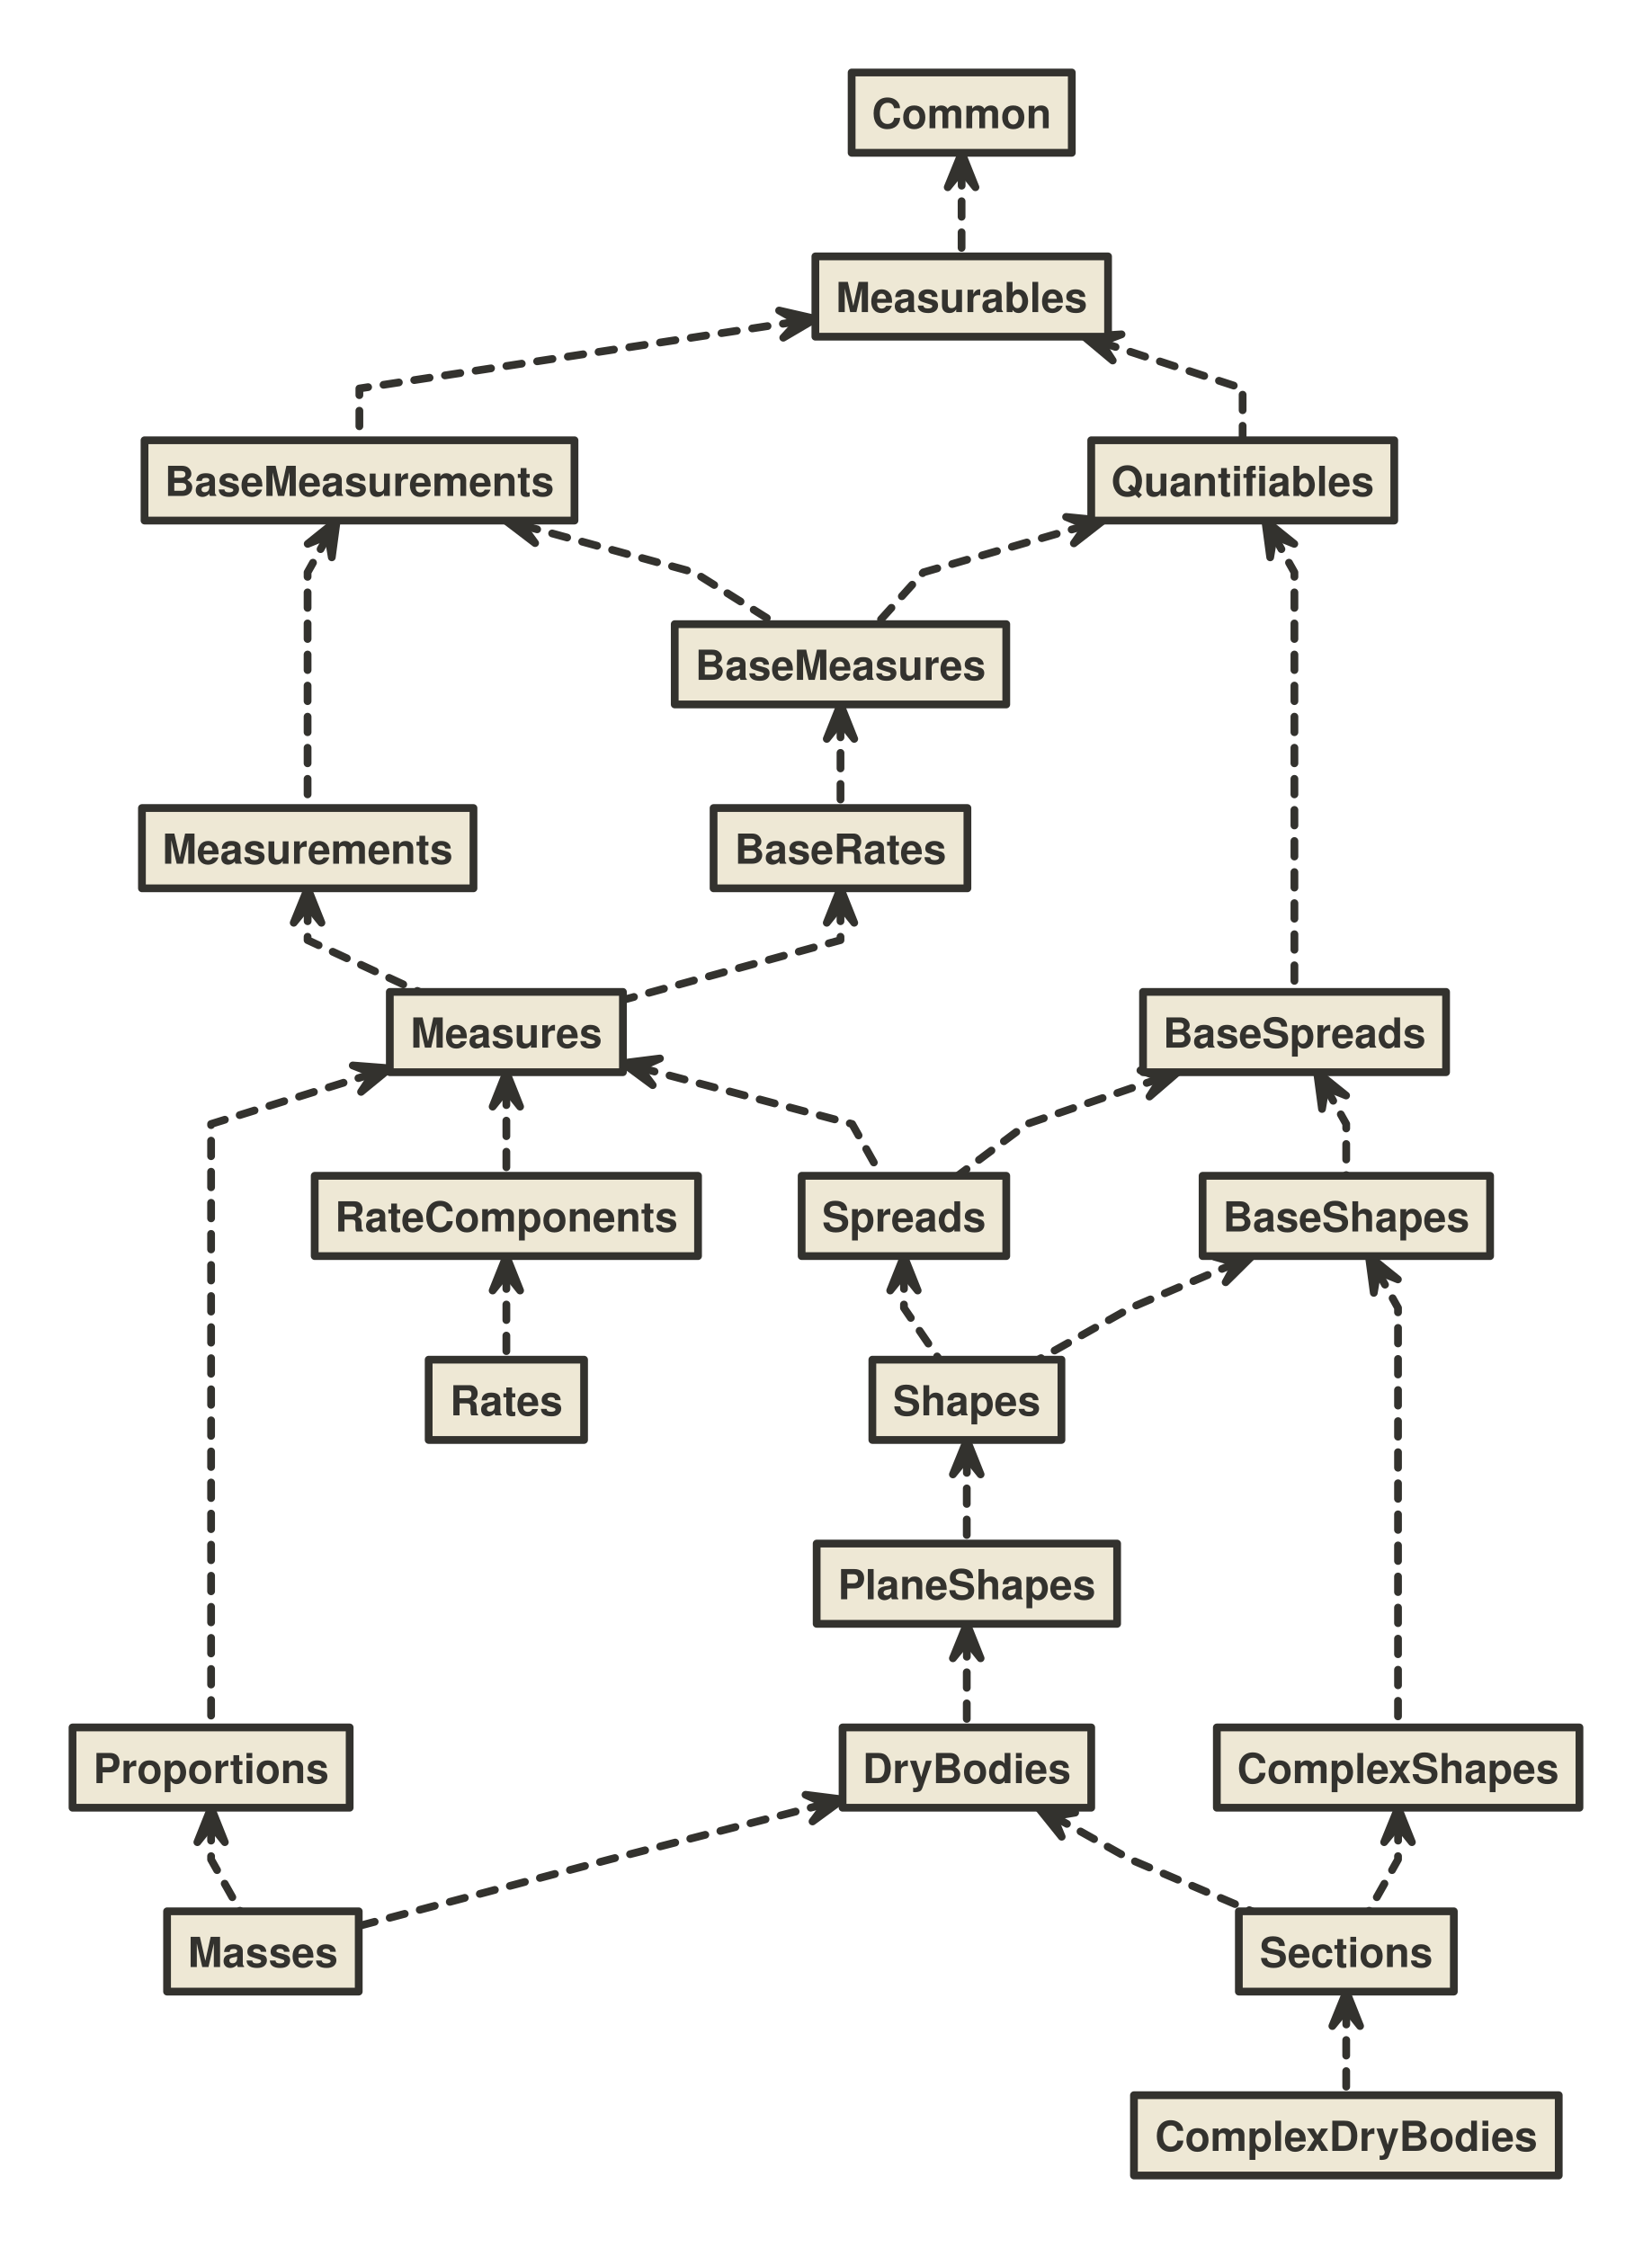
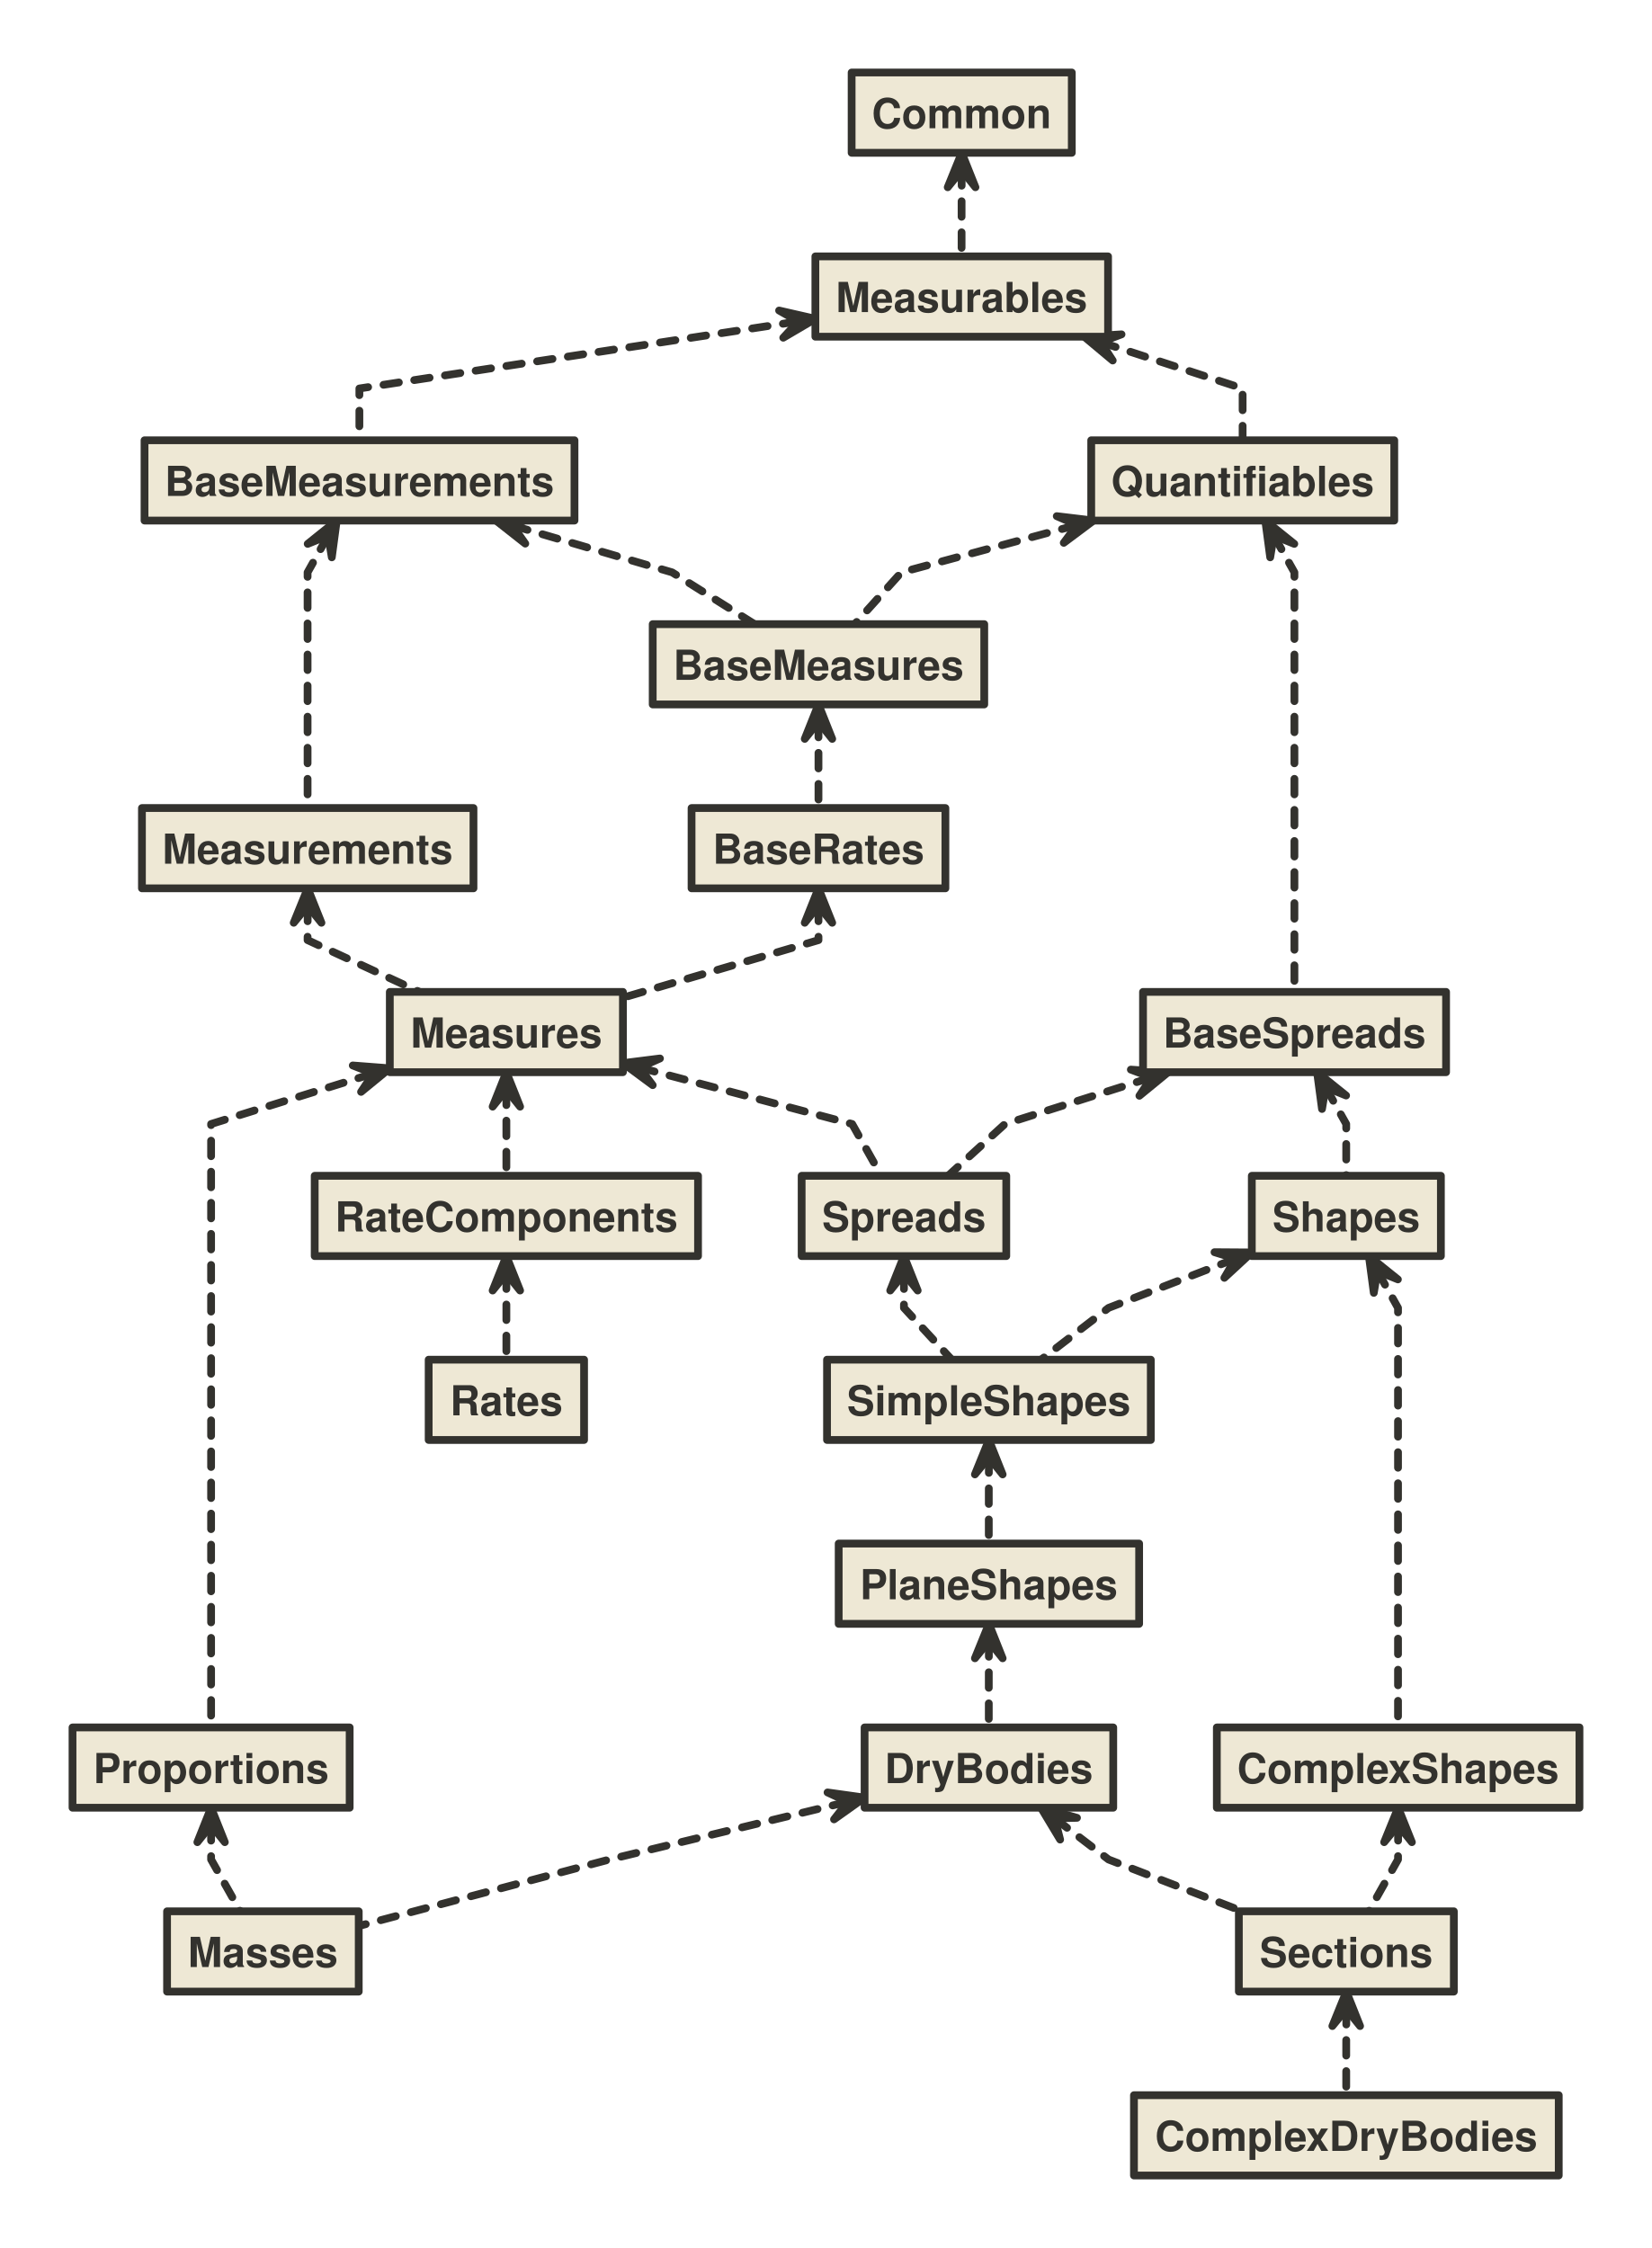
<svg xmlns="http://www.w3.org/2000/svg" version="1.1" baseProfile="full" width="637.8" height="868.0" viewbox="0 0 637.75 868">
  <g stroke-width="1.0" text-align="left" font="12pt Helvetica, Arial, sans-serif" font-size="12pt" font-family="Helvetica" font-weight="bold" font-style="normal">
    <g font-family="Helvetica" font-size="12pt" font-weight="bold" font-style="normal" stroke-width="3.0" stroke-linejoin="round" stroke-linecap="round" stroke="#33322E">
      <g stroke="transparent" fill="transparent">
        <rect x="0.0" y="0.0" height="868.0" width="637.8" stroke="none" />
      </g>
      <g transform="translate(8, 8)" fill="#33322E">
        <g transform="translate(20, 20)" fill="#33322E" font-family="Helvetica" font-size="12pt" font-weight="normal" font-style="normal">
          <g stroke-dasharray="6 6">
            <path d="M343.3 37.7 L343.25 51 L343.25 71 L343.3 71.0 " fill="none" />
          </g>
          <path d="M348.6 44.3 L343.3 37.7 L337.9 44.3 L343.3 31.0 Z" />
          <g stroke-dasharray="6 6">
            <path d="M280.2 96.1 L110.75 122 L110.75 142 L110.8 142.0 " fill="none" />
          </g>
          <path d="M274.4 102.4 L280.2 96.1 L272.8 91.9 L286.8 95.1 Z" />
          <g stroke-dasharray="6 6">
            <path d="M397.0 104.1 L451.75 122 L451.75 142 L451.8 142.0 " fill="none" />
          </g>
          <path d="M405.0 101.1 L397.0 104.1 L401.6 111.2 L390.6 102.0 Z" />
          <g stroke-dasharray="6 6">
-             <path d="M391.5 174.8 L328.5 193 L310.472 213 L310.5 213.0 " fill="none" />
-           </g>
-           <path d="M386.6 181.8 L391.5 174.8 L383.6 171.6 L397.9 173.0 Z" />
+             <path d="M387.8 174.7 L320 193 L301.972 213 L302.0 213.0 " fill="none" />
+           </g>
+           <path d="M382.7 181.6 L387.8 174.7 L380.0 171.3 L394.2 173.0 Z" />
          <g stroke-dasharray="6 6">
            <path d="M463.8 178.8 L471.75 193 L471.75 228.5 L471.75 228.5 L471.75 264 L471.75 264 L471.75 299.5 L471.75 299.5 L471.75 335 L471.75 335 L471.75 355 L471.8 355.0 " fill="none" />
          </g>
          <path d="M471.7 182.0 L463.8 178.8 L462.4 187.2 L460.5 173.0 Z" />
          <g stroke-dasharray="6 6">
            <path d="M483.8 391.8 L491.75 406 L491.75 426 L491.8 426.0 " fill="none" />
          </g>
          <path d="M491.7 395.0 L483.8 391.8 L482.4 400.2 L480.5 386.0 Z" />
          <g stroke-dasharray="6 6">
-             <path d="M449.3 459.6 L408.5 477 L372.866 497 L372.9 497.0 " fill="none" />
-           </g>
-           <path d="M445.2 467.1 L449.3 459.6 L441.0 457.3 L455.4 457.0 Z" />
-           <g stroke-dasharray="6 6">
-             <path d="M420.4 388.2 L368.5 406 L341.739 426 L341.7 426.0 " fill="none" />
-           </g>
-           <path d="M415.8 395.4 L420.4 388.2 L412.3 385.3 L426.7 386.0 Z" />
-           <g stroke-dasharray="6 6">
-             <path d="M321.0 463.7 L321 477 L334.662 497 L334.7 497.0 " fill="none" />
+             <path d="M449.0 458.0 L400 477 L373.944 497 L373.9 497.0 " fill="none" />
+           </g>
+           <path d="M444.7 465.4 L449.0 458.0 L440.9 455.5 L455.3 455.6 Z" />
+           <g stroke-dasharray="6 6">
+             <path d="M416.6 388.0 L360 406 L338.028 426 L338.0 426.0 " fill="none" />
+           </g>
+           <path d="M411.9 395.1 L416.6 388.0 L408.6 385.0 L423.0 386.0 Z" />
+           <g stroke-dasharray="6 6">
+             <path d="M321.0 463.7 L321 477 L339.451 497 L339.5 497.0 " fill="none" />
          </g>
          <path d="M326.3 470.3 L321.0 463.7 L315.7 470.3 L321.0 457.0 Z" />
          <g stroke-dasharray="6 6">
-             <path d="M345.3 534.7 L345.25 548 L345.25 568 L345.3 568.0 " fill="none" />
-           </g>
-           <path d="M350.6 541.3 L345.3 534.7 L339.9 541.3 L345.3 528.0 Z" />
-           <g stroke-dasharray="6 6">
-             <path d="M173.6 174.8 L240 193 L271.831 213 L271.8 213.0 " fill="none" />
-           </g>
-           <path d="M181.5 171.4 L173.6 174.8 L178.6 181.7 L167.2 173.0 Z" />
-           <g stroke-dasharray="6 6">
-             <path d="M296.5 250.7 L296.5 264 L296.5 284 L296.5 284.0 " fill="none" />
-           </g>
-           <path d="M301.8 257.3 L296.5 250.7 L291.2 257.3 L296.5 244.0 Z" />
-           <g stroke-dasharray="6 6">
-             <path d="M296.5 321.7 L296.5 335 L212.5 358.116 L212.5 358.1 " fill="none" />
-           </g>
-           <path d="M301.8 328.3 L296.5 321.7 L291.2 328.3 L296.5 315.0 Z" />
+             <path d="M353.8 534.7 L353.75 548 L353.75 568 L353.8 568.0 " fill="none" />
+           </g>
+           <path d="M359.1 541.3 L353.8 534.7 L348.4 541.3 L353.8 528.0 Z" />
+           <g stroke-dasharray="6 6">
+             <path d="M169.9 174.9 L231.5 193 L263.331 213 L263.3 213.0 " fill="none" />
+           </g>
+           <path d="M177.8 171.6 L169.9 174.9 L174.8 181.9 L163.5 173.0 Z" />
+           <g stroke-dasharray="6 6">
+             <path d="M288.0 250.7 L288 264 L288 284 L288.0 284.0 " fill="none" />
+           </g>
+           <path d="M293.3 257.3 L288.0 250.7 L282.7 257.3 L288.0 244.0 Z" />
+           <g stroke-dasharray="6 6">
+             <path d="M288.0 321.7 L288 335 L212.5 357.243 L212.5 357.2 " fill="none" />
+           </g>
+           <path d="M293.3 328.3 L288.0 321.7 L282.7 328.3 L288.0 315.0 Z" />
          <g stroke-dasharray="6 6">
            <path d="M98.7 178.8 L90.75 193 L90.75 228.5 L90.75 228.5 L90.75 264 L90.75 264 L90.75 284 L90.8 284.0 " fill="none" />
          </g>
          <path d="M100.1 187.2 L98.7 178.8 L90.8 182.0 L102.0 173.0 Z" />
          <g stroke-dasharray="6 6">
            <path d="M90.8 321.7 L90.75 335 L133.989 355 L134.0 355.0 " fill="none" />
          </g>
          <path d="M96.1 328.3 L90.8 321.7 L85.4 328.3 L90.8 315.0 Z" />
          <g stroke-dasharray="6 6">
            <path d="M218.9 384.2 L301 406 L312.268 426 L312.3 426.0 " fill="none" />
          </g>
          <path d="M226.8 380.7 L218.9 384.2 L224.0 391.0 L212.5 382.5 Z" />
          <g stroke-dasharray="6 6">
            <path d="M167.5 392.7 L167.5 406 L167.5 426 L167.5 426.0 " fill="none" />
          </g>
          <path d="M172.8 399.3 L167.5 392.7 L162.2 399.3 L167.5 386.0 Z" />
          <g stroke-dasharray="6 6">
            <path d="M167.5 463.7 L167.5 477 L167.5 497 L167.5 497.0 " fill="none" />
          </g>
          <path d="M172.8 470.3 L167.5 463.7 L162.2 470.3 L167.5 457.0 Z" />
          <g stroke-dasharray="6 6">
-             <path d="M345.3 605.7 L345.25 619 L345.25 639 L345.3 639.0 " fill="none" />
-           </g>
-           <path d="M350.6 612.3 L345.3 605.7 L339.9 612.3 L345.3 599.0 Z" />
-           <g stroke-dasharray="6 6">
-             <path d="M290.8 668.5 L207.25 690 L110.5 715.679 L110.5 715.7 " fill="none" />
-           </g>
-           <path d="M285.7 675.3 L290.8 668.5 L283.0 665.0 L297.3 666.8 Z" />
+             <path d="M353.8 605.7 L353.75 619 L353.75 639 L353.8 639.0 " fill="none" />
+           </g>
+           <path d="M359.1 612.3 L353.8 605.7 L348.4 612.3 L353.8 599.0 Z" />
+           <g stroke-dasharray="6 6">
+             <path d="M299.3 667.7 L207.25 690 L110.5 715.679 L110.5 715.7 " fill="none" />
+           </g>
+           <path d="M294.0 674.5 L299.3 667.7 L291.5 664.1 L305.8 666.1 Z" />
          <g stroke-dasharray="6 6">
            <path d="M116.1 386.5 L53.5 406 L53.5 441.5 L53.5 441.5 L53.5 477 L53.5 477 L53.5 512.5 L53.5 512.5 L53.5 548 L53.5 548 L53.5 583.5 L53.5 583.5 L53.5 619 L53.5 619 L53.5 639 L53.5 639.0 " fill="none" />
          </g>
          <path d="M111.4 393.6 L116.1 386.5 L108.2 383.4 L122.5 384.5 Z" />
          <g stroke-dasharray="6 6">
            <path d="M53.5 676.7 L53.5 690 L64.768 710 L64.8 710.0 " fill="none" />
          </g>
          <path d="M58.8 683.3 L53.5 676.7 L48.2 683.3 L53.5 670.0 Z" />
          <g stroke-dasharray="6 6">
            <path d="M503.8 462.8 L511.75 477 L511.75 512.5 L511.75 512.5 L511.75 548 L511.75 548 L511.75 583.5 L511.75 583.5 L511.75 619 L511.75 619 L511.75 639 L511.8 639.0 " fill="none" />
          </g>
          <path d="M511.7 466.0 L503.8 462.8 L502.4 471.2 L500.5 457.0 Z" />
          <g stroke-dasharray="6 6">
            <path d="M511.8 676.7 L511.75 690 L500.482 710 L500.5 710.0 " fill="none" />
          </g>
          <path d="M517.1 683.3 L511.8 676.7 L506.4 683.3 L511.8 670.0 Z" />
          <g stroke-dasharray="6 6">
-             <path d="M378.7 673.3 L408.5 690 L455.401 710 L455.4 710.0 " fill="none" />
-           </g>
-           <path d="M387.1 671.9 L378.7 673.3 L381.9 681.2 L372.9 670.0 Z" />
+             <path d="M379.2 674.1 L400 690 L451.69 710 L451.7 710.0 " fill="none" />
+           </g>
+           <path d="M387.8 673.9 L379.2 674.1 L381.3 682.3 L373.9 670.0 Z" />
          <g stroke-dasharray="6 6">
            <path d="M491.8 747.7 L491.75 761 L491.75 781 L491.8 781.0 " fill="none" />
          </g>
          <path d="M497.1 754.3 L491.8 747.7 L486.4 754.3 L491.8 741.0 Z" />
          <g data-name="Common">
            <g fill="#eee8d5" stroke="#33322E" data-name="Common">
              <rect x="300.8" y="0.0" height="31.0" width="85.0" data-name="Common" />
            </g>
            <g transform="translate(300.75, 0)" font-family="Helvetica" font-size="12pt" font-weight="bold" font-style="normal" data-name="Common">
              <g transform="translate(8, 8)" fill="#33322E" text-align="center" data-name="Common">
                <text x="34.5" y="13.5" stroke="none" text-anchor="middle" data-name="Common">Common</text>
              </g>
            </g>
          </g>
          <g data-name="Measurables">
            <g fill="#eee8d5" stroke="#33322E" data-name="Measurables">
              <rect x="286.8" y="71.0" height="31.0" width="113.0" data-name="Measurables" />
            </g>
            <g transform="translate(286.75, 71)" font-family="Helvetica" font-size="12pt" font-weight="bold" font-style="normal" data-name="Measurables">
              <g transform="translate(8, 8)" fill="#33322E" text-align="center" data-name="Measurables">
                <text x="48.5" y="13.5" stroke="none" text-anchor="middle" data-name="Measurables">Measurables</text>
              </g>
            </g>
          </g>
          <g data-name="BaseMeasurements">
            <g fill="#eee8d5" stroke="#33322E" data-name="BaseMeasurements">
              <rect x="27.8" y="142.0" height="31.0" width="166.0" data-name="BaseMeasurements" />
            </g>
            <g transform="translate(27.75, 142)" font-family="Helvetica" font-size="12pt" font-weight="bold" font-style="normal" data-name="BaseMeasurements">
              <g transform="translate(8, 8)" fill="#33322E" text-align="center" data-name="BaseMeasurements">
                <text x="75.0" y="13.5" stroke="none" text-anchor="middle" data-name="BaseMeasurements">BaseMeasurements</text>
              </g>
            </g>
          </g>
          <g data-name="Quantifiables">
            <g fill="#eee8d5" stroke="#33322E" data-name="Quantifiables">
              <rect x="393.3" y="142.0" height="31.0" width="117.0" data-name="Quantifiables" />
            </g>
            <g transform="translate(393.25, 142)" font-family="Helvetica" font-size="12pt" font-weight="bold" font-style="normal" data-name="Quantifiables">
              <g transform="translate(8, 8)" fill="#33322E" text-align="center" data-name="Quantifiables">
                <text x="50.5" y="13.5" stroke="none" text-anchor="middle" data-name="Quantifiables">Quantifiables</text>
              </g>
            </g>
          </g>
          <g data-name="BaseMeasures">
            <g fill="#eee8d5" stroke="#33322E" data-name="BaseMeasures">
-               <rect x="232.5" y="213.0" height="31.0" width="128.0" data-name="BaseMeasures" />
-             </g>
-             <g transform="translate(232.5, 213)" font-family="Helvetica" font-size="12pt" font-weight="bold" font-style="normal" data-name="BaseMeasures">
+               <rect x="224.0" y="213.0" height="31.0" width="128.0" data-name="BaseMeasures" />
+             </g>
+             <g transform="translate(224, 213)" font-family="Helvetica" font-size="12pt" font-weight="bold" font-style="normal" data-name="BaseMeasures">
              <g transform="translate(8, 8)" fill="#33322E" text-align="center" data-name="BaseMeasures">
                <text x="56.0" y="13.5" stroke="none" text-anchor="middle" data-name="BaseMeasures">BaseMeasures</text>
              </g>
            </g>
          </g>
          <g data-name="BaseSpreads">
            <g fill="#eee8d5" stroke="#33322E" data-name="BaseSpreads">
              <rect x="413.3" y="355.0" height="31.0" width="117.0" data-name="BaseSpreads" />
            </g>
            <g transform="translate(413.25, 355)" font-family="Helvetica" font-size="12pt" font-weight="bold" font-style="normal" data-name="BaseSpreads">
              <g transform="translate(8, 8)" fill="#33322E" text-align="center" data-name="BaseSpreads">
                <text x="50.5" y="13.5" stroke="none" text-anchor="middle" data-name="BaseSpreads">BaseSpreads</text>
              </g>
            </g>
          </g>
-           <g data-name="BaseShapes">
-             <g fill="#eee8d5" stroke="#33322E" data-name="BaseShapes">
-               <rect x="436.3" y="426.0" height="31.0" width="111.0" data-name="BaseShapes" />
-             </g>
-             <g transform="translate(436.25, 426)" font-family="Helvetica" font-size="12pt" font-weight="bold" font-style="normal" data-name="BaseShapes">
-               <g transform="translate(8, 8)" fill="#33322E" text-align="center" data-name="BaseShapes">
-                 <text x="47.5" y="13.5" stroke="none" text-anchor="middle" data-name="BaseShapes">BaseShapes</text>
-               </g>
-             </g>
-           </g>
          <g data-name="Shapes">
            <g fill="#eee8d5" stroke="#33322E" data-name="Shapes">
-               <rect x="308.8" y="497.0" height="31.0" width="73.0" data-name="Shapes" />
-             </g>
-             <g transform="translate(308.75, 497)" font-family="Helvetica" font-size="12pt" font-weight="bold" font-style="normal" data-name="Shapes">
+               <rect x="455.3" y="426.0" height="31.0" width="73.0" data-name="Shapes" />
+             </g>
+             <g transform="translate(455.25, 426)" font-family="Helvetica" font-size="12pt" font-weight="bold" font-style="normal" data-name="Shapes">
              <g transform="translate(8, 8)" fill="#33322E" text-align="center" data-name="Shapes">
                <text x="28.5" y="13.5" stroke="none" text-anchor="middle" data-name="Shapes">Shapes</text>
+               </g>
+             </g>
+           </g>
+           <g data-name="SimpleShapes">
+             <g fill="#eee8d5" stroke="#33322E" data-name="SimpleShapes">
+               <rect x="291.3" y="497.0" height="31.0" width="125.0" data-name="SimpleShapes" />
+             </g>
+             <g transform="translate(291.25, 497)" font-family="Helvetica" font-size="12pt" font-weight="bold" font-style="normal" data-name="SimpleShapes">
+               <g transform="translate(8, 8)" fill="#33322E" text-align="center" data-name="SimpleShapes">
+                 <text x="54.5" y="13.5" stroke="none" text-anchor="middle" data-name="SimpleShapes">SimpleShapes</text>
              </g>
            </g>
          </g>
          <g data-name="Spreads">
            <g fill="#eee8d5" stroke="#33322E" data-name="Spreads">
              <rect x="281.5" y="426.0" height="31.0" width="79.0" data-name="Spreads" />
            </g>
            <g transform="translate(281.5, 426)" font-family="Helvetica" font-size="12pt" font-weight="bold" font-style="normal" data-name="Spreads">
              <g transform="translate(8, 8)" fill="#33322E" text-align="center" data-name="Spreads">
                <text x="31.5" y="13.5" stroke="none" text-anchor="middle" data-name="Spreads">Spreads</text>
              </g>
            </g>
          </g>
          <g data-name="PlaneShapes">
            <g fill="#eee8d5" stroke="#33322E" data-name="PlaneShapes">
-               <rect x="287.3" y="568.0" height="31.0" width="116.0" data-name="PlaneShapes" />
-             </g>
-             <g transform="translate(287.25, 568)" font-family="Helvetica" font-size="12pt" font-weight="bold" font-style="normal" data-name="PlaneShapes">
+               <rect x="295.8" y="568.0" height="31.0" width="116.0" data-name="PlaneShapes" />
+             </g>
+             <g transform="translate(295.75, 568)" font-family="Helvetica" font-size="12pt" font-weight="bold" font-style="normal" data-name="PlaneShapes">
              <g transform="translate(8, 8)" fill="#33322E" text-align="center" data-name="PlaneShapes">
                <text x="50.0" y="13.5" stroke="none" text-anchor="middle" data-name="PlaneShapes">PlaneShapes</text>
              </g>
            </g>
          </g>
          <g data-name="BaseRates">
            <g fill="#eee8d5" stroke="#33322E" data-name="BaseRates">
-               <rect x="247.5" y="284.0" height="31.0" width="98.0" data-name="BaseRates" />
-             </g>
-             <g transform="translate(247.5, 284)" font-family="Helvetica" font-size="12pt" font-weight="bold" font-style="normal" data-name="BaseRates">
+               <rect x="239.0" y="284.0" height="31.0" width="98.0" data-name="BaseRates" />
+             </g>
+             <g transform="translate(239, 284)" font-family="Helvetica" font-size="12pt" font-weight="bold" font-style="normal" data-name="BaseRates">
              <g transform="translate(8, 8)" fill="#33322E" text-align="center" data-name="BaseRates">
                <text x="41.0" y="13.5" stroke="none" text-anchor="middle" data-name="BaseRates">BaseRates</text>
              </g>
            </g>
          </g>
          <g data-name="Measures">
            <g fill="#eee8d5" stroke="#33322E" data-name="Measures">
              <rect x="122.5" y="355.0" height="31.0" width="90.0" data-name="Measures" />
            </g>
            <g transform="translate(122.5, 355)" font-family="Helvetica" font-size="12pt" font-weight="bold" font-style="normal" data-name="Measures">
              <g transform="translate(8, 8)" fill="#33322E" text-align="center" data-name="Measures">
                <text x="37.0" y="13.5" stroke="none" text-anchor="middle" data-name="Measures">Measures</text>
              </g>
            </g>
          </g>
          <g data-name="Measurements">
            <g fill="#eee8d5" stroke="#33322E" data-name="Measurements">
              <rect x="26.8" y="284.0" height="31.0" width="128.0" data-name="Measurements" />
            </g>
            <g transform="translate(26.75, 284)" font-family="Helvetica" font-size="12pt" font-weight="bold" font-style="normal" data-name="Measurements">
              <g transform="translate(8, 8)" fill="#33322E" text-align="center" data-name="Measurements">
                <text x="56.0" y="13.5" stroke="none" text-anchor="middle" data-name="Measurements">Measurements</text>
              </g>
            </g>
          </g>
          <g data-name="RateComponents">
            <g fill="#eee8d5" stroke="#33322E" data-name="RateComponents">
              <rect x="93.5" y="426.0" height="31.0" width="148.0" data-name="RateComponents" />
            </g>
            <g transform="translate(93.5, 426)" font-family="Helvetica" font-size="12pt" font-weight="bold" font-style="normal" data-name="RateComponents">
              <g transform="translate(8, 8)" fill="#33322E" text-align="center" data-name="RateComponents">
                <text x="66.0" y="13.5" stroke="none" text-anchor="middle" data-name="RateComponents">RateComponents</text>
              </g>
            </g>
          </g>
          <g data-name="Rates">
            <g fill="#eee8d5" stroke="#33322E" data-name="Rates">
              <rect x="137.5" y="497.0" height="31.0" width="60.0" data-name="Rates" />
            </g>
            <g transform="translate(137.5, 497)" font-family="Helvetica" font-size="12pt" font-weight="bold" font-style="normal" data-name="Rates">
              <g transform="translate(8, 8)" fill="#33322E" text-align="center" data-name="Rates">
                <text x="22.0" y="13.5" stroke="none" text-anchor="middle" data-name="Rates">Rates</text>
              </g>
            </g>
          </g>
          <g data-name="DryBodies">
            <g fill="#eee8d5" stroke="#33322E" data-name="DryBodies">
-               <rect x="297.3" y="639.0" height="31.0" width="96.0" data-name="DryBodies" />
-             </g>
-             <g transform="translate(297.25, 639)" font-family="Helvetica" font-size="12pt" font-weight="bold" font-style="normal" data-name="DryBodies">
+               <rect x="305.8" y="639.0" height="31.0" width="96.0" data-name="DryBodies" />
+             </g>
+             <g transform="translate(305.75, 639)" font-family="Helvetica" font-size="12pt" font-weight="bold" font-style="normal" data-name="DryBodies">
              <g transform="translate(8, 8)" fill="#33322E" text-align="center" data-name="DryBodies">
                <text x="40.0" y="13.5" stroke="none" text-anchor="middle" data-name="DryBodies">DryBodies</text>
              </g>
            </g>
          </g>
          <g data-name="Masses">
            <g fill="#eee8d5" stroke="#33322E" data-name="Masses">
              <rect x="36.5" y="710.0" height="31.0" width="74.0" data-name="Masses" />
            </g>
            <g transform="translate(36.5, 710)" font-family="Helvetica" font-size="12pt" font-weight="bold" font-style="normal" data-name="Masses">
              <g transform="translate(8, 8)" fill="#33322E" text-align="center" data-name="Masses">
                <text x="29.0" y="13.5" stroke="none" text-anchor="middle" data-name="Masses">Masses</text>
              </g>
            </g>
          </g>
          <g data-name="Proportions">
            <g fill="#eee8d5" stroke="#33322E" data-name="Proportions">
              <rect x="0.0" y="639.0" height="31.0" width="107.0" data-name="Proportions" />
            </g>
            <g transform="translate(0, 639)" font-family="Helvetica" font-size="12pt" font-weight="bold" font-style="normal" data-name="Proportions">
              <g transform="translate(8, 8)" fill="#33322E" text-align="center" data-name="Proportions">
                <text x="45.5" y="13.5" stroke="none" text-anchor="middle" data-name="Proportions">Proportions</text>
              </g>
            </g>
          </g>
          <g data-name="ComplexShapes">
            <g fill="#eee8d5" stroke="#33322E" data-name="ComplexShapes">
              <rect x="441.8" y="639.0" height="31.0" width="140.0" data-name="ComplexShapes" />
            </g>
            <g transform="translate(441.75, 639)" font-family="Helvetica" font-size="12pt" font-weight="bold" font-style="normal" data-name="ComplexShapes">
              <g transform="translate(8, 8)" fill="#33322E" text-align="center" data-name="ComplexShapes">
                <text x="62.0" y="13.5" stroke="none" text-anchor="middle" data-name="ComplexShapes">ComplexShapes</text>
              </g>
            </g>
          </g>
          <g data-name="Sections">
            <g fill="#eee8d5" stroke="#33322E" data-name="Sections">
              <rect x="450.3" y="710.0" height="31.0" width="83.0" data-name="Sections" />
            </g>
            <g transform="translate(450.25, 710)" font-family="Helvetica" font-size="12pt" font-weight="bold" font-style="normal" data-name="Sections">
              <g transform="translate(8, 8)" fill="#33322E" text-align="center" data-name="Sections">
                <text x="33.5" y="13.5" stroke="none" text-anchor="middle" data-name="Sections">Sections</text>
              </g>
            </g>
          </g>
          <g data-name="ComplexDryBodies">
            <g fill="#eee8d5" stroke="#33322E" data-name="ComplexDryBodies">
              <rect x="409.8" y="781.0" height="31.0" width="164.0" data-name="ComplexDryBodies" />
            </g>
            <g transform="translate(409.75, 781)" font-family="Helvetica" font-size="12pt" font-weight="bold" font-style="normal" data-name="ComplexDryBodies">
              <g transform="translate(8, 8)" fill="#33322E" text-align="center" data-name="ComplexDryBodies">
                <text x="74.0" y="13.5" stroke="none" text-anchor="middle" data-name="ComplexDryBodies">ComplexDryBodies</text>
              </g>
            </g>
          </g>
        </g>
      </g>
    </g>
  </g>
</svg>
